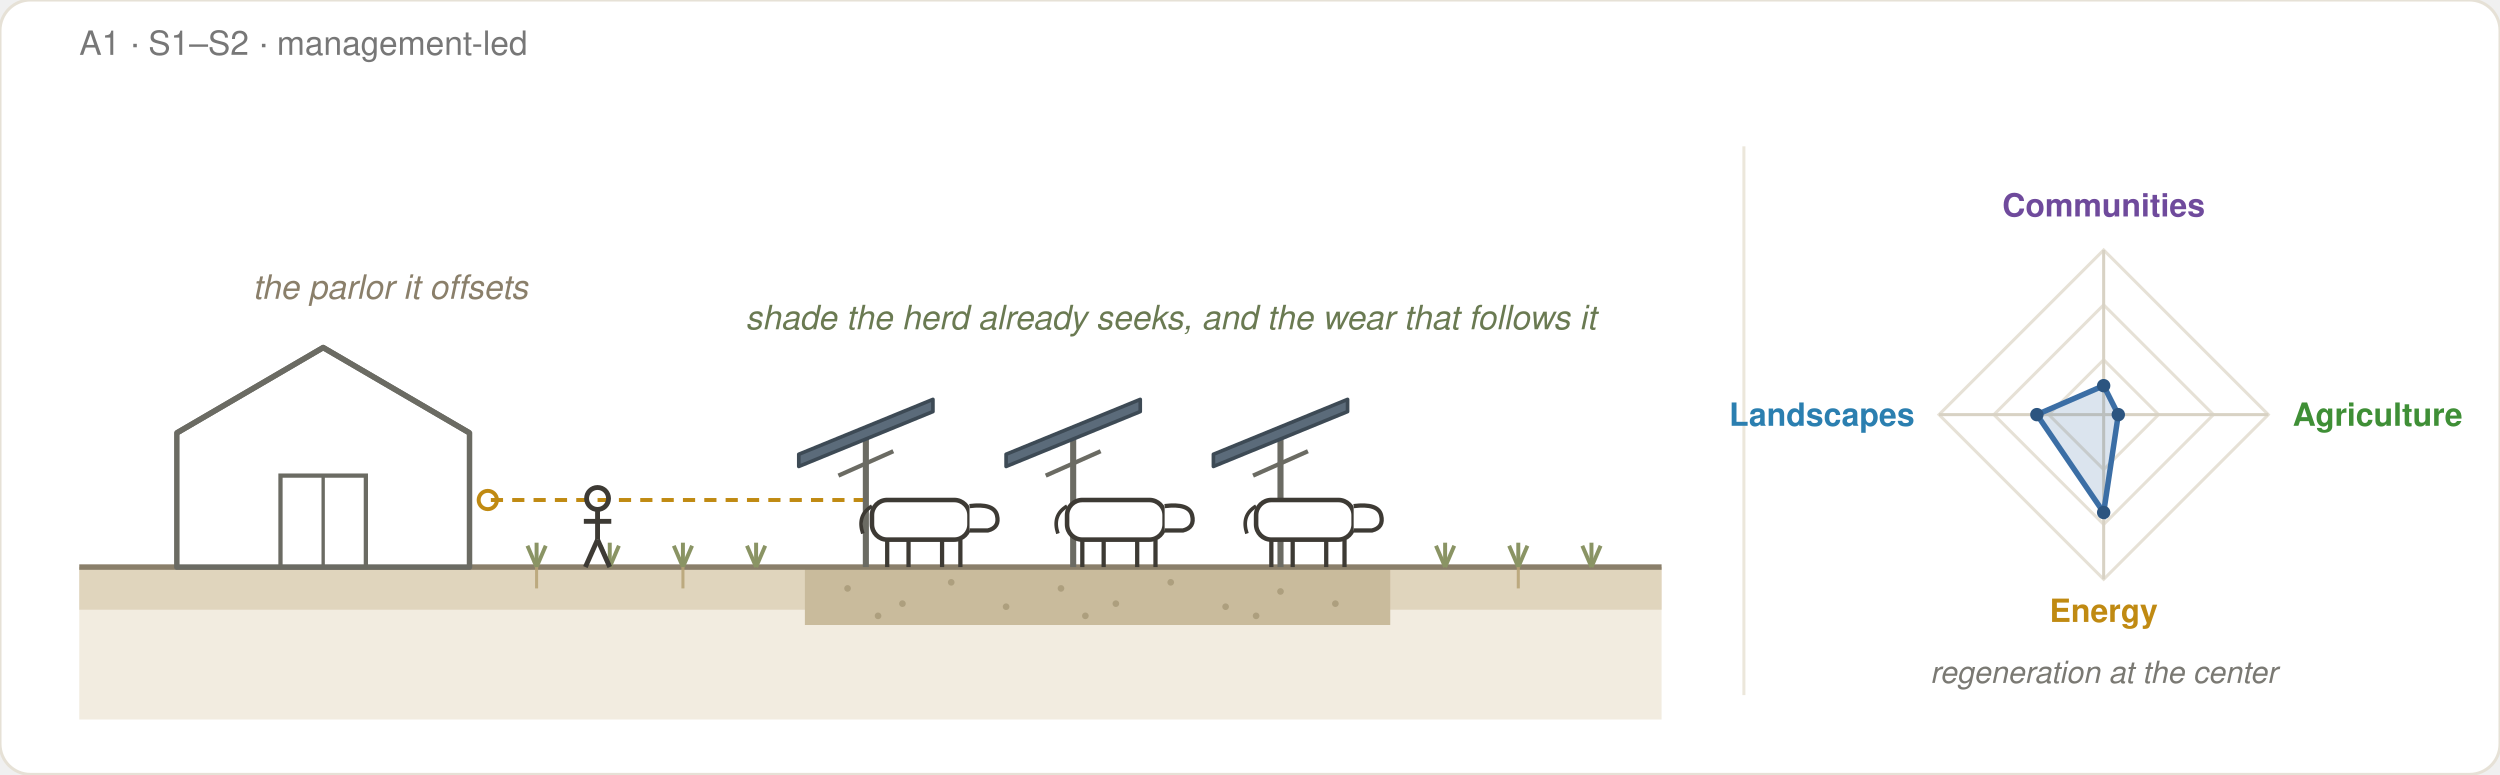
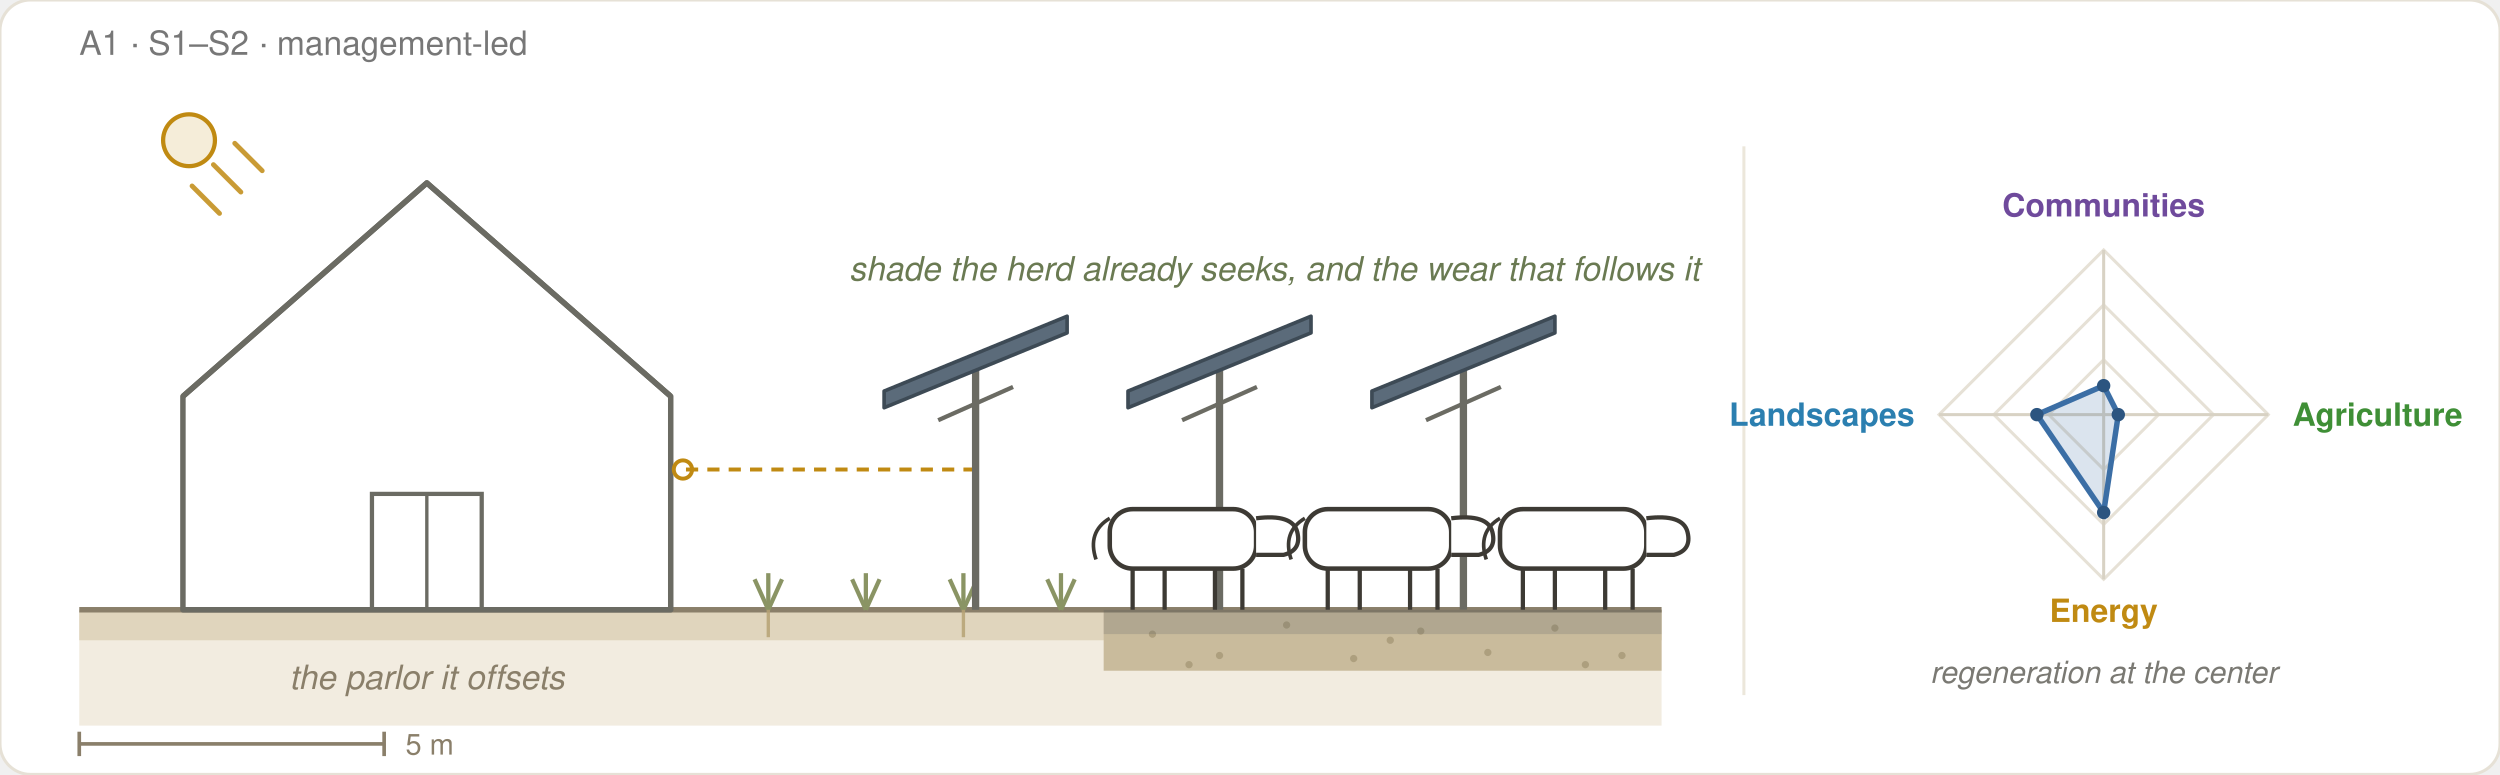
<svg xmlns="http://www.w3.org/2000/svg" viewBox="0 14 820 254" width="820" height="254" font-family="Helvetica, Arial, sans-serif" role="img">
  <defs>
    <g id="module">
-       <line x1="-9" y1="16" x2="9" y2="8" stroke="#6b6b63" stroke-width="1.4" />
-       <polygon points="-22,9 22,-9 22,-5 -22,13" fill="#5b6b7a" stroke="#3d4a55" stroke-width="1.2" stroke-linejoin="round" />
-     </g>
-     <g id="person">
-       <circle cx="0" cy="-22.5" r="3.6" fill="none" stroke="#3d3a34" stroke-width="1.6" />
-       <line x1="0" y1="-19" x2="0" y2="-9" stroke="#3d3a34" stroke-width="1.6" />
-       <line x1="-4.5" y1="-15" x2="4.5" y2="-15" stroke="#3d3a34" stroke-width="1.6" />
-       <line x1="0" y1="-9" x2="-4" y2="0" stroke="#3d3a34" stroke-width="1.6" />
-       <line x1="0" y1="-9" x2="4" y2="0" stroke="#3d3a34" stroke-width="1.6" />
+       <line x1="-9" y1="16" x2="9" y2="8" stroke="#6b6b63" stroke-width="1.4" vector-effect="non-scaling-stroke" />
+       <polygon points="-22,9 22,-9 22,-5 -22,13" fill="#5b6b7a" stroke="#3d4a55" stroke-width="1.2" stroke-linejoin="round" vector-effect="non-scaling-stroke" />
    </g>
    <g id="cow">
-       <rect x="-16" y="-22" width="32" height="13" rx="5" fill="#ffffff" stroke="#3d3a34" stroke-width="1.5" />
-       <path d="M16,-20 q8,-1 9,3 q1,4 -3,5 l-6,0" fill="#ffffff" stroke="#3d3a34" stroke-width="1.4" />
-       <line x1="-11" y1="-9" x2="-11" y2="0" stroke="#3d3a34" stroke-width="1.4" />
-       <line x1="-4" y1="-9" x2="-4" y2="0" stroke="#3d3a34" stroke-width="1.4" />
-       <line x1="7" y1="-9" x2="7" y2="0" stroke="#3d3a34" stroke-width="1.4" />
-       <line x1="13" y1="-9" x2="13" y2="0" stroke="#3d3a34" stroke-width="1.4" />
-       <path d="M-16,-20 q-5,3 -3,9" fill="none" stroke="#3d3a34" stroke-width="1.2" />
+       <rect x="-16" y="-22" width="32" height="13" rx="5" fill="#ffffff" stroke="#3d3a34" stroke-width="1.5" vector-effect="non-scaling-stroke" />
+       <path d="M16,-20 q8,-1 9,3 q1,4 -3,5 l-6,0" fill="#ffffff" stroke="#3d3a34" stroke-width="1.4" vector-effect="non-scaling-stroke" />
+       <line x1="-11" y1="-9" x2="-11" y2="0" stroke="#3d3a34" stroke-width="1.4" vector-effect="non-scaling-stroke" />
+       <line x1="-4" y1="-9" x2="-4" y2="0" stroke="#3d3a34" stroke-width="1.4" vector-effect="non-scaling-stroke" />
+       <line x1="7" y1="-9" x2="7" y2="0" stroke="#3d3a34" stroke-width="1.4" vector-effect="non-scaling-stroke" />
+       <line x1="13" y1="-9" x2="13" y2="0" stroke="#3d3a34" stroke-width="1.4" vector-effect="non-scaling-stroke" />
+       <path d="M-16,-20 q-5,3 -3,9" fill="none" stroke="#3d3a34" stroke-width="1.2" vector-effect="non-scaling-stroke" />
    </g>
    <g id="tuft">
-       <line x1="0" y1="0" x2="-3" y2="-7" stroke="#8a9464" stroke-width="1.3" />
-       <line x1="0" y1="0" x2="0" y2="-8" stroke="#8a9464" stroke-width="1.3" />
-       <line x1="0" y1="0" x2="3" y2="-7" stroke="#8a9464" stroke-width="1.3" />
+       <line x1="0" y1="0" x2="-4.5" y2="-10" stroke="#8a9464" stroke-width="1.4" />
+       <line x1="0" y1="0" x2="0" y2="-12" stroke="#8a9464" stroke-width="1.4" />
+       <line x1="0" y1="0" x2="4.5" y2="-10" stroke="#8a9464" stroke-width="1.4" />
    </g>
    <clipPath id="soilclipB">
-       <path d="M26,200 L545,200 L545,250 L26,250 Z" />
+       <path d="M26,214 L545,214 L545,252 L26,252 Z" />
    </clipPath>
  </defs>
  <rect y="14" width="820" height="254" rx="10" fill="#ffffff" stroke="#e6e1d6" />
  <text x="26" y="32" fill="#777" font-size="11">A1 · S1–S2 · management-led</text>
-   <path d="M26,200 L545,200 L545,250 L26,250 Z" fill="#f2ece0" />
-   <g clip-path="url(#soilclipB)">
-     <path d="M26,200 L545,200 L545,214 L26,214 Z" fill="#e0d5bd" />
-     <path d="M264,200 L456,200 L456,219 L264,219 Z" fill="#c9bb9c" />
-     <g fill="#a89a79" opacity="0.85">
-       <circle cx="278" cy="207" r="1.1" />
-       <circle cx="296" cy="212" r="1.1" />
-       <circle cx="312" cy="205" r="1.1" />
-       <circle cx="330" cy="213" r="1.1" />
-       <circle cx="348" cy="207" r="1.1" />
-       <circle cx="366" cy="212" r="1.1" />
-       <circle cx="384" cy="205" r="1.1" />
-       <circle cx="402" cy="213" r="1.1" />
-       <circle cx="420" cy="208" r="1.1" />
-       <circle cx="438" cy="212" r="1.1" />
-       <circle cx="288" cy="216" r="1.1" />
-       <circle cx="356" cy="216" r="1.1" />
-       <circle cx="412" cy="216" r="1.1" />
+   <g stroke="#c08a12" stroke-linecap="round">
+     <circle cx="62" cy="60" r="8.5" fill="#c08a12" fill-opacity="0.16" stroke-width="1.4" />
+     <g stroke-width="1.6" opacity="0.85">
+       <line x1="63" y1="75" x2="72" y2="84" />
+       <line x1="70" y1="68" x2="79" y2="77" />
+       <line x1="77" y1="61" x2="86" y2="70" />
    </g>
  </g>
-   <path d="M26,200 L545,200" fill="none" stroke="#8a7f6a" stroke-width="1.8" />
-   <polygon points="58,200 58,156 106,128 154,156 154,200" fill="#ffffff" stroke="#6b6b63" stroke-width="1.8" stroke-linejoin="round" />
-   <path d="M58,156 L106,128 L154,156" fill="none" stroke="#6b6b63" stroke-width="1.8" stroke-linejoin="round" />
-   <rect x="92" y="170" width="28" height="30" fill="none" stroke="#6b6b63" stroke-width="1.4" />
-   <line x1="106" y1="170" x2="106" y2="200" stroke="#6b6b63" stroke-width="1.1" />
-   <path d="M284,178 L200,178 L160,178" fill="none" stroke="#c08a12" stroke-width="1.3" stroke-dasharray="4 3" />
-   <circle cx="160" cy="178" r="3" fill="none" stroke="#c08a12" stroke-width="1.3" />
+   <path d="M26,214 L545,214 L545,252 L26,252 Z" fill="#f2ece0" />
+   <g clip-path="url(#soilclipB)">
+     <path d="M26,214 L545,214 L545,224 L26,224 Z" fill="#e0d5bd" />
+     <path d="M362,214 L545,214 L545,234 L362,234 Z" fill="#c9bb9c" />
+     <g fill="#a89a79" opacity="0.85">
+       <circle cx="378" cy="222" r="1.2" />
+       <circle cx="400" cy="229" r="1.2" />
+       <circle cx="422" cy="219" r="1.2" />
+       <circle cx="444" cy="230" r="1.2" />
+       <circle cx="466" cy="221" r="1.2" />
+       <circle cx="488" cy="228" r="1.2" />
+       <circle cx="510" cy="220" r="1.2" />
+       <circle cx="532" cy="229" r="1.2" />
+       <circle cx="390" cy="232" r="1.2" />
+       <circle cx="456" cy="224" r="1.2" />
+       <circle cx="520" cy="232" r="1.2" />
+     </g>
+   </g>
+   <path d="M26,214 L545,214" fill="none" stroke="#8a7f6a" stroke-width="1.8" />
+   <polygon points="60,214 60,144 140,74 220,144 220,214" fill="#ffffff" stroke="#6b6b63" stroke-width="1.8" stroke-linejoin="round" />
+   <path d="M60,144 L140,74 L220,144" fill="none" stroke="#6b6b63" stroke-width="1.8" stroke-linejoin="round" />
+   <rect x="122" y="176" width="36" height="38" fill="none" stroke="#6b6b63" stroke-width="1.4" />
+   <line x1="140" y1="176" x2="140" y2="214" stroke="#6b6b63" stroke-width="1.1" />
+   <path d="M320,168 L240,168 L224,168" fill="none" stroke="#c08a12" stroke-width="1.3" stroke-dasharray="4 3" />
+   <circle cx="224" cy="168" r="3" fill="none" stroke="#c08a12" stroke-width="1.3" />
+   <g fill="#3d4a55" opacity="0.17">
+     <path d="M362,214 L545,214 L545,222 L362,222 Z" />
+   </g>
  <g>
-     <use href="#tuft" x="176" y="200" />
-     <use href="#tuft" x="200" y="200" />
-     <use href="#tuft" x="224" y="200" />
-     <use href="#tuft" x="248" y="200" />
-     <use href="#tuft" x="474" y="200" />
-     <use href="#tuft" x="498" y="200" />
-     <use href="#tuft" x="522" y="200" />
+     <use href="#tuft" x="252" y="214" />
+     <use href="#tuft" x="284" y="214" />
+     <use href="#tuft" x="316" y="214" />
+     <use href="#tuft" x="348" y="214" />
  </g>
-   <g stroke="#b6a274" stroke-width="1" opacity="0.85">
-     <path d="M176,200 v7" />
-     <path d="M224,200 v7" />
-     <path d="M498,200 v7" />
+   <g stroke="#b6a274" stroke-width="1.1" opacity="0.85">
+     <path d="M252,214 v9" />
+     <path d="M316,214 v9" />
  </g>
-   <line x1="284" y1="200" x2="284" y2="154" stroke="#6b6b63" stroke-width="2" />
-   <use href="#module" x="284" y="154" />
-   <line x1="352" y1="200" x2="352" y2="154" stroke="#6b6b63" stroke-width="2" />
-   <use href="#module" x="352" y="154" />
-   <line x1="420" y1="200" x2="420" y2="154" stroke="#6b6b63" stroke-width="2" />
-   <use href="#module" x="420" y="154" />
-   <use href="#cow" x="302" y="200" />
-   <use href="#cow" x="366" y="200" />
-   <use href="#cow" x="428" y="200" />
-   <use href="#person" x="196" y="200" />
-   <text x="128" y="112" fill="#8a7f6a" font-size="11" font-style="italic" text-anchor="middle">the parlor it offsets</text>
-   <text x="384" y="122" fill="#6a7a52" font-size="11" font-style="italic" text-anchor="middle">shade the herd already seeks, and the wear that follows it</text>
+   <line x1="320" y1="214" x2="320" y2="130" stroke="#6b6b63" stroke-width="2.4" />
+   <use href="#module" transform="translate(320,130) scale(1.364)" />
+   <line x1="400" y1="214" x2="400" y2="130" stroke="#6b6b63" stroke-width="2.4" />
+   <use href="#module" transform="translate(400,130) scale(1.364)" />
+   <line x1="480" y1="214" x2="480" y2="130" stroke="#6b6b63" stroke-width="2.4" />
+   <use href="#module" transform="translate(480,130) scale(1.364)" />
+   <use href="#cow" transform="translate(388,214) scale(1.5)" />
+   <use href="#cow" transform="translate(452,214) scale(1.5)" />
+   <use href="#cow" transform="translate(516,214) scale(1.5)" />
+   <text x="140" y="240" fill="#8a7f6a" font-size="11" font-style="italic" text-anchor="middle">the parlor it offsets</text>
+   <text x="418" y="106" fill="#6a7a52" font-size="11" font-style="italic" text-anchor="middle">shade the herd already seeks, and the wear that follows it</text>
+   <g stroke="#8a7f6a" stroke-width="1.2" fill="none">
+     <path d="M26,258 h100" />
+     <path d="M26,254 v8" />
+     <path d="M126,254 v8" />
+   </g>
+   <text x="133" y="261.5" fill="#8a7f6a" font-size="9.5">5 m</text>
  <line x1="572" y1="62" x2="572" y2="242" stroke="#ece7db" stroke-width="1" />
  <polygon points="690,132 708,150 690,168 672,150" fill="none" stroke="#e6e1d6" stroke-width="1" />
  <polygon points="690,114 726,150 690,186 654,150" fill="none" stroke="#e6e1d6" stroke-width="1" />
  <polygon points="690,96 744,150 690,204 636,150" fill="none" stroke="#e6e1d6" stroke-width="1" />
  <line x1="690" y1="150" x2="690" y2="96" stroke="#d8d2c4" stroke-width="1" />
  <line x1="690" y1="150" x2="744" y2="150" stroke="#d8d2c4" stroke-width="1" />
  <line x1="690" y1="150" x2="690" y2="204" stroke="#d8d2c4" stroke-width="1" />
  <line x1="690" y1="150" x2="636" y2="150" stroke="#d8d2c4" stroke-width="1" />
  <text x="690" y="85" fill="#6f4a9c" font-size="10.5" font-weight="600" text-anchor="middle">Communities</text>
  <text x="752" y="150" fill="#3f8f36" font-size="10.5" font-weight="600" text-anchor="start" dominant-baseline="middle">Agriculture</text>
  <text x="690" y="218" fill="#c08a12" font-size="10.5" font-weight="600" text-anchor="middle">Energy</text>
  <text x="628" y="150" fill="#2b7fb0" font-size="10.5" font-weight="600" text-anchor="end" dominant-baseline="middle">Landscapes</text>
  <polygon points="690,140.5 694.8,150 690,182.1 668.1,150" fill="#3b6ea5" fill-opacity="0.18" stroke="#3b6ea5" stroke-width="1.8" />
  <circle cx="690" cy="140.5" r="2.2" fill="#2c5580" />
  <circle cx="694.8" cy="150" r="2.2" fill="#2c5580" />
  <circle cx="690" cy="182.1" r="2.2" fill="#2c5580" />
  <circle cx="668.1" cy="150" r="2.2" fill="#2c5580" />
  <text x="690" y="238" fill="#7a7973" font-size="10" font-style="italic" text-anchor="middle">regeneration at the center</text>
</svg>
